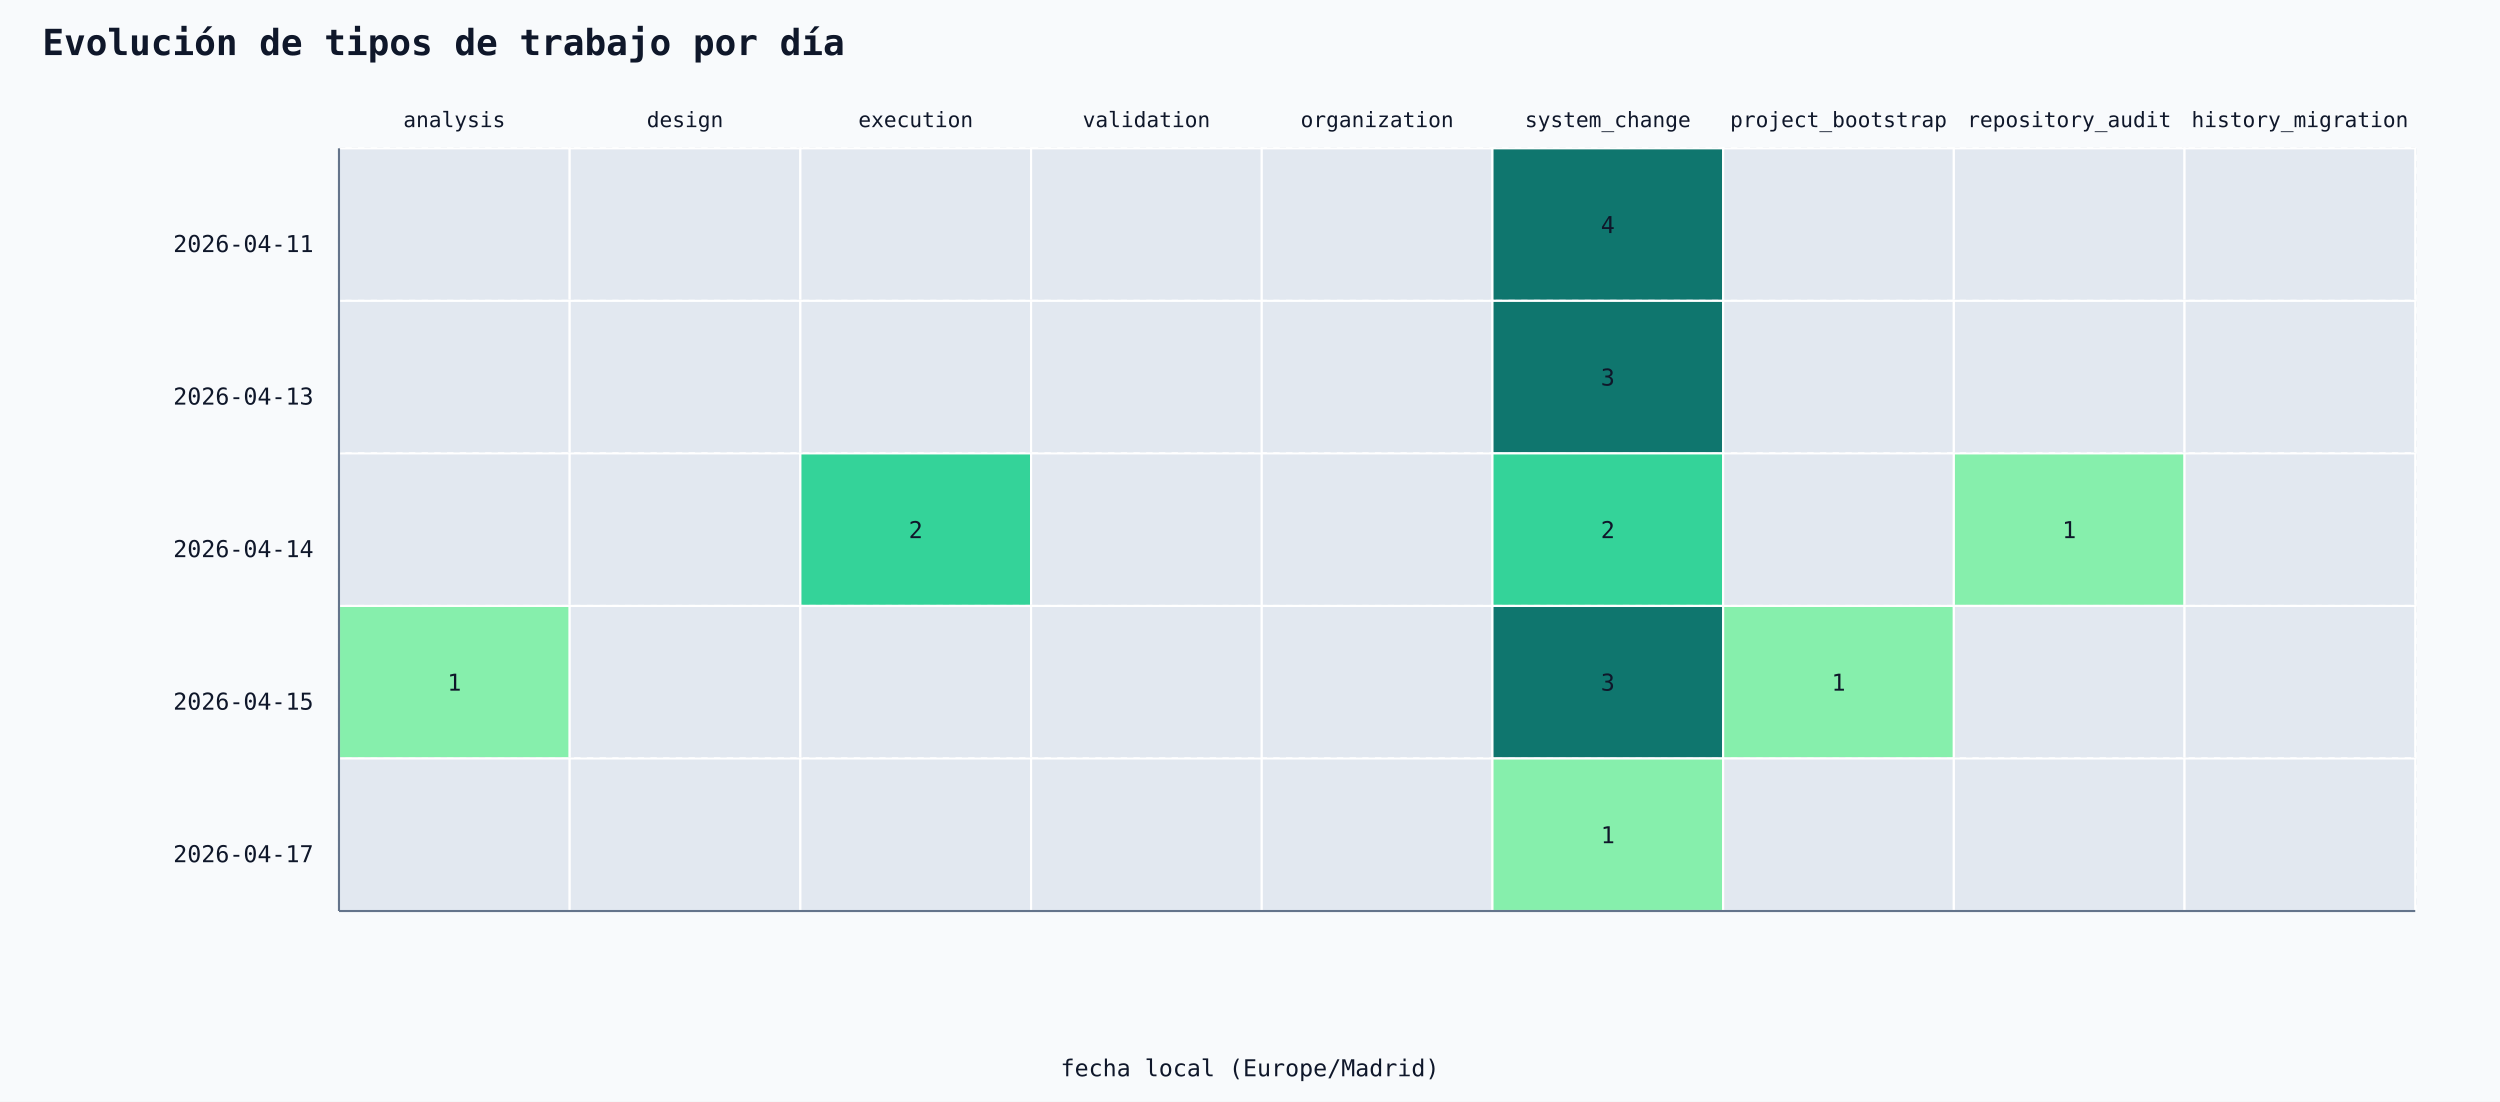
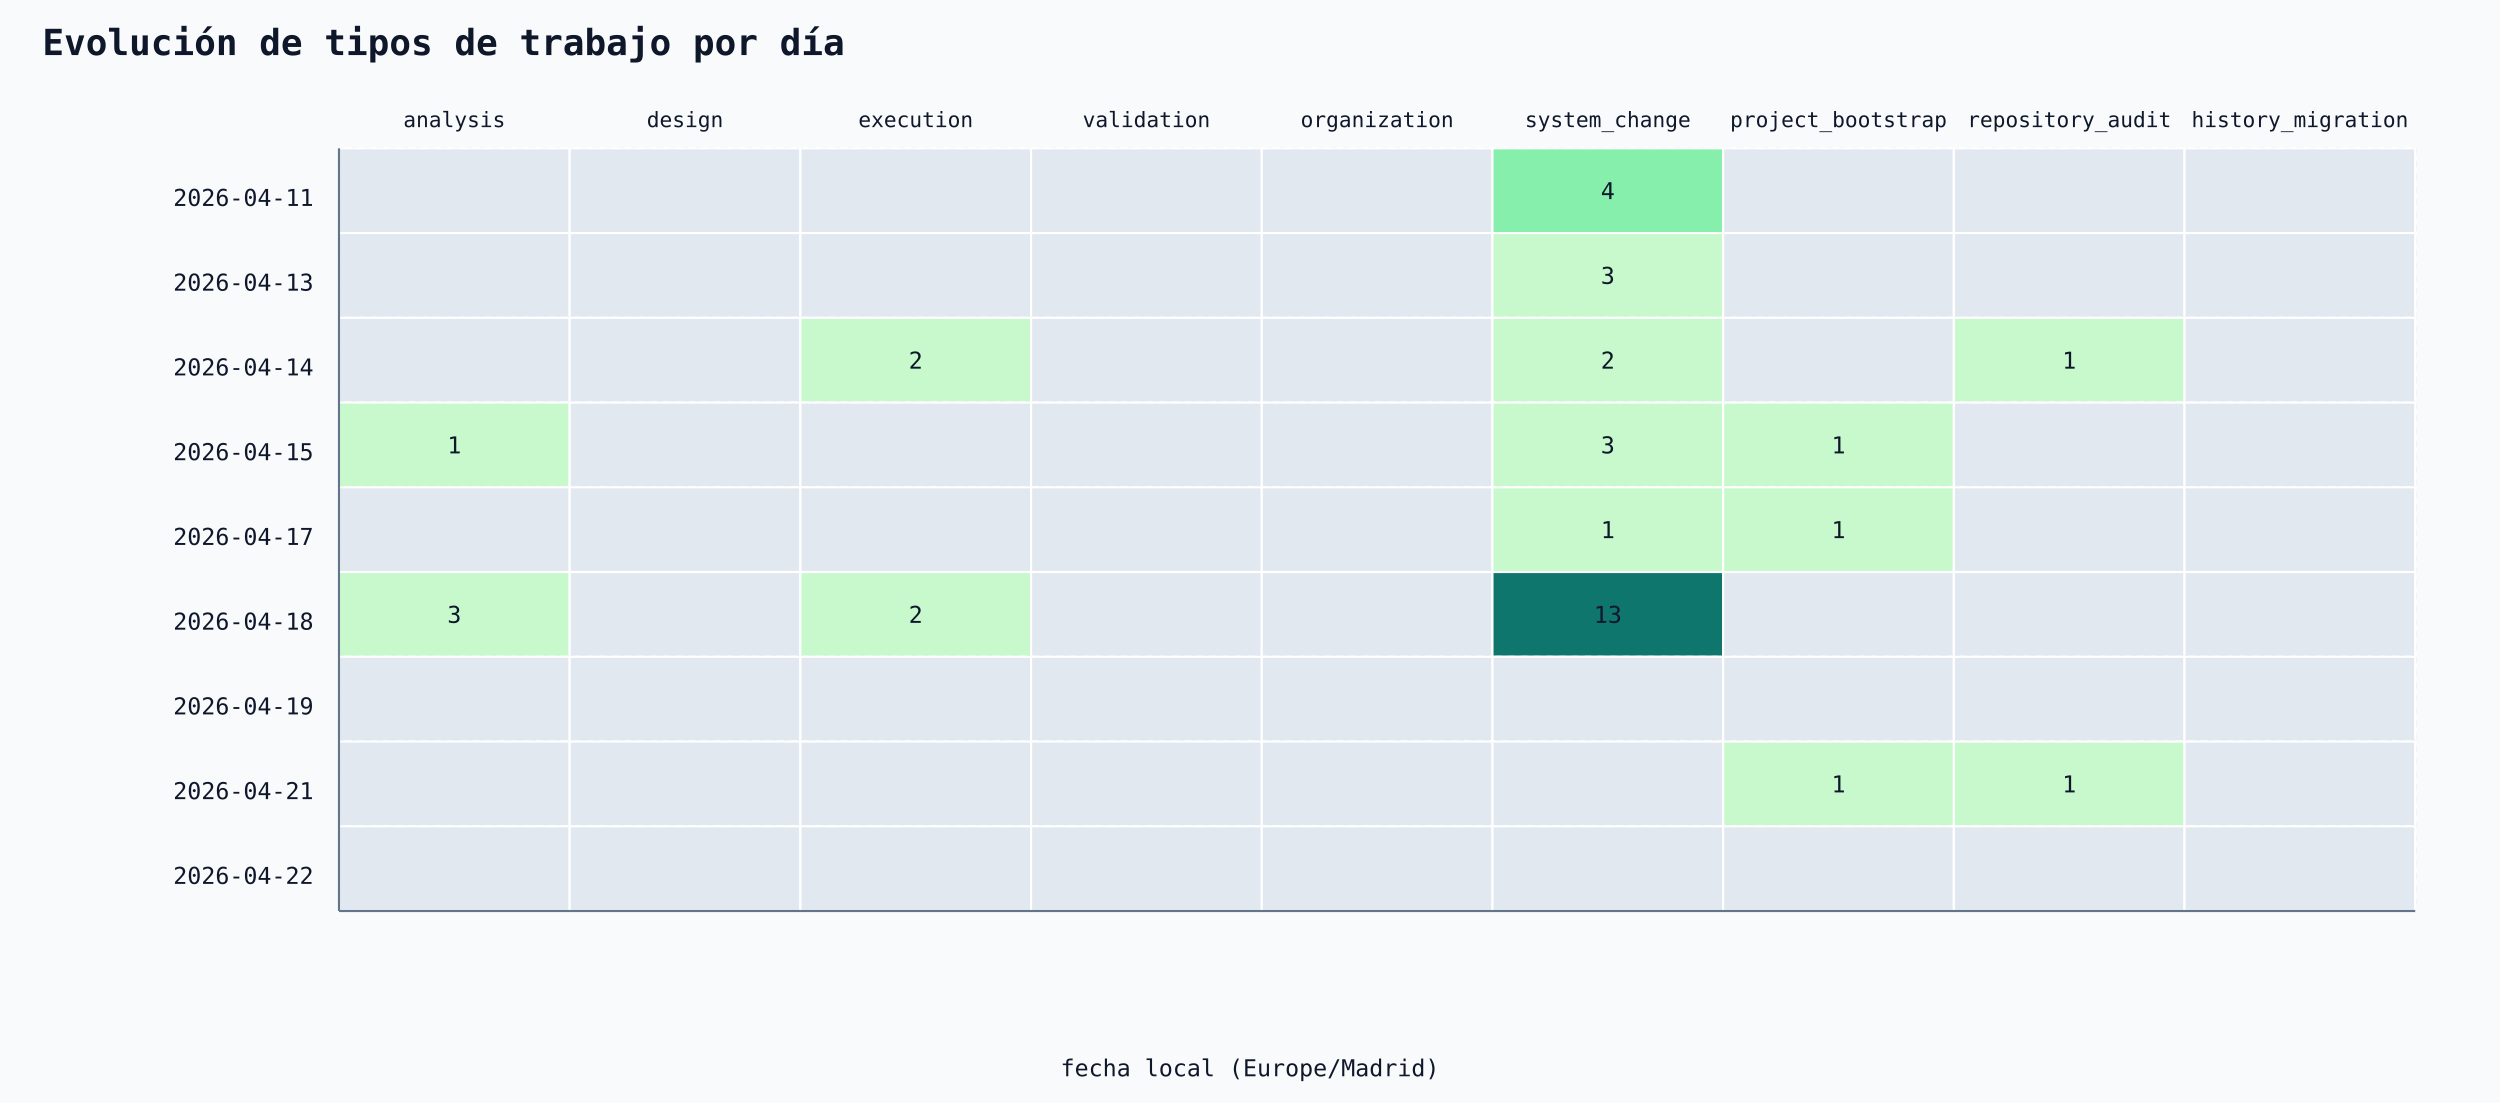
<svg xmlns="http://www.w3.org/2000/svg" width="1180" height="520" viewBox="0 0 1180 520">
  <style>
text { font-family: Menlo, Consolas, monospace; fill: #0f172a; }
.axis { stroke: #64748b; stroke-width: 1; }
.grid { stroke: #cbd5e1; stroke-width: 1; stroke-dasharray: 3 3; }
.title { font-size: 17px; font-weight: 700; }
.label { font-size: 11px; }
.small { font-size: 10px; }
</style>
  <rect x="0" y="0" width="1180" height="520" fill="#f8fafc" />
  <text x="20" y="26" class="title">Evolución de tipos de trabajo por día</text>
  <line x1="160.00" y1="70" x2="160.00" y2="430" class="grid" />
  <line x1="356.00" y1="70" x2="356.00" y2="430" class="grid" />
  <line x1="552.00" y1="70" x2="552.00" y2="430" class="grid" />
  <line x1="748.00" y1="70" x2="748.00" y2="430" class="grid" />
  <line x1="944.00" y1="70" x2="944.00" y2="430" class="grid" />
  <line x1="1140.00" y1="70" x2="1140.00" y2="430" class="grid" />
  <line x1="160" y1="70.00" x2="1140" y2="70.00" class="grid" />
-   <text x="148" y="118.96" text-anchor="end" class="label">2026-04-11</text>
-   <rect x="160.00" y="70.00" width="108.89" height="72.00" fill="#e2e8f0" stroke="#ffffff" stroke-width="1" />
-   <rect x="268.89" y="70.00" width="108.89" height="72.00" fill="#e2e8f0" stroke="#ffffff" stroke-width="1" />
-   <rect x="377.78" y="70.00" width="108.89" height="72.00" fill="#e2e8f0" stroke="#ffffff" stroke-width="1" />
-   <rect x="486.67" y="70.00" width="108.89" height="72.00" fill="#e2e8f0" stroke="#ffffff" stroke-width="1" />
-   <rect x="595.56" y="70.00" width="108.89" height="72.00" fill="#e2e8f0" stroke="#ffffff" stroke-width="1" />
-   <rect x="704.44" y="70.00" width="108.89" height="72.00" fill="#0f766e" stroke="#ffffff" stroke-width="1" />
-   <text x="758.89" y="110.00" text-anchor="middle" class="label">4</text>
-   <rect x="813.33" y="70.00" width="108.89" height="72.00" fill="#e2e8f0" stroke="#ffffff" stroke-width="1" />
-   <rect x="922.22" y="70.00" width="108.89" height="72.00" fill="#e2e8f0" stroke="#ffffff" stroke-width="1" />
-   <rect x="1031.11" y="70.00" width="108.89" height="72.00" fill="#e2e8f0" stroke="#ffffff" stroke-width="1" />
-   <line x1="160" y1="142.00" x2="1140" y2="142.00" class="grid" />
-   <text x="148" y="190.96" text-anchor="end" class="label">2026-04-13</text>
-   <rect x="160.00" y="142.00" width="108.89" height="72.00" fill="#e2e8f0" stroke="#ffffff" stroke-width="1" />
-   <rect x="268.89" y="142.00" width="108.89" height="72.00" fill="#e2e8f0" stroke="#ffffff" stroke-width="1" />
-   <rect x="377.78" y="142.00" width="108.89" height="72.00" fill="#e2e8f0" stroke="#ffffff" stroke-width="1" />
-   <rect x="486.67" y="142.00" width="108.89" height="72.00" fill="#e2e8f0" stroke="#ffffff" stroke-width="1" />
-   <rect x="595.56" y="142.00" width="108.89" height="72.00" fill="#e2e8f0" stroke="#ffffff" stroke-width="1" />
-   <rect x="704.44" y="142.00" width="108.89" height="72.00" fill="#0f766e" stroke="#ffffff" stroke-width="1" />
-   <text x="758.89" y="182.00" text-anchor="middle" class="label">3</text>
-   <rect x="813.33" y="142.00" width="108.89" height="72.00" fill="#e2e8f0" stroke="#ffffff" stroke-width="1" />
-   <rect x="922.22" y="142.00" width="108.89" height="72.00" fill="#e2e8f0" stroke="#ffffff" stroke-width="1" />
-   <rect x="1031.11" y="142.00" width="108.89" height="72.00" fill="#e2e8f0" stroke="#ffffff" stroke-width="1" />
-   <line x1="160" y1="214.00" x2="1140" y2="214.00" class="grid" />
-   <text x="148" y="262.96" text-anchor="end" class="label">2026-04-14</text>
-   <rect x="160.00" y="214.00" width="108.89" height="72.00" fill="#e2e8f0" stroke="#ffffff" stroke-width="1" />
-   <rect x="268.89" y="214.00" width="108.89" height="72.00" fill="#e2e8f0" stroke="#ffffff" stroke-width="1" />
-   <rect x="377.78" y="214.00" width="108.89" height="72.00" fill="#34d399" stroke="#ffffff" stroke-width="1" />
-   <text x="432.22" y="254.00" text-anchor="middle" class="label">2</text>
-   <rect x="486.67" y="214.00" width="108.89" height="72.00" fill="#e2e8f0" stroke="#ffffff" stroke-width="1" />
-   <rect x="595.56" y="214.00" width="108.89" height="72.00" fill="#e2e8f0" stroke="#ffffff" stroke-width="1" />
-   <rect x="704.44" y="214.00" width="108.89" height="72.00" fill="#34d399" stroke="#ffffff" stroke-width="1" />
-   <text x="758.89" y="254.00" text-anchor="middle" class="label">2</text>
-   <rect x="813.33" y="214.00" width="108.89" height="72.00" fill="#e2e8f0" stroke="#ffffff" stroke-width="1" />
-   <rect x="922.22" y="214.00" width="108.89" height="72.00" fill="#86efac" stroke="#ffffff" stroke-width="1" />
-   <text x="976.67" y="254.00" text-anchor="middle" class="label">1</text>
-   <rect x="1031.11" y="214.00" width="108.89" height="72.00" fill="#e2e8f0" stroke="#ffffff" stroke-width="1" />
-   <line x1="160" y1="286.00" x2="1140" y2="286.00" class="grid" />
-   <text x="148" y="334.96" text-anchor="end" class="label">2026-04-15</text>
-   <rect x="160.00" y="286.00" width="108.89" height="72.00" fill="#86efac" stroke="#ffffff" stroke-width="1" />
-   <text x="214.44" y="326.00" text-anchor="middle" class="label">1</text>
-   <rect x="268.89" y="286.00" width="108.89" height="72.00" fill="#e2e8f0" stroke="#ffffff" stroke-width="1" />
-   <rect x="377.78" y="286.00" width="108.89" height="72.00" fill="#e2e8f0" stroke="#ffffff" stroke-width="1" />
-   <rect x="486.67" y="286.00" width="108.89" height="72.00" fill="#e2e8f0" stroke="#ffffff" stroke-width="1" />
-   <rect x="595.56" y="286.00" width="108.89" height="72.00" fill="#e2e8f0" stroke="#ffffff" stroke-width="1" />
-   <rect x="704.44" y="286.00" width="108.89" height="72.00" fill="#0f766e" stroke="#ffffff" stroke-width="1" />
-   <text x="758.89" y="326.00" text-anchor="middle" class="label">3</text>
-   <rect x="813.33" y="286.00" width="108.89" height="72.00" fill="#86efac" stroke="#ffffff" stroke-width="1" />
-   <text x="867.78" y="326.00" text-anchor="middle" class="label">1</text>
-   <rect x="922.22" y="286.00" width="108.89" height="72.00" fill="#e2e8f0" stroke="#ffffff" stroke-width="1" />
-   <rect x="1031.11" y="286.00" width="108.89" height="72.00" fill="#e2e8f0" stroke="#ffffff" stroke-width="1" />
-   <line x1="160" y1="358.00" x2="1140" y2="358.00" class="grid" />
-   <text x="148" y="406.96" text-anchor="end" class="label">2026-04-17</text>
-   <rect x="160.00" y="358.00" width="108.89" height="72.00" fill="#e2e8f0" stroke="#ffffff" stroke-width="1" />
-   <rect x="268.89" y="358.00" width="108.89" height="72.00" fill="#e2e8f0" stroke="#ffffff" stroke-width="1" />
-   <rect x="377.78" y="358.00" width="108.89" height="72.00" fill="#e2e8f0" stroke="#ffffff" stroke-width="1" />
-   <rect x="486.67" y="358.00" width="108.89" height="72.00" fill="#e2e8f0" stroke="#ffffff" stroke-width="1" />
-   <rect x="595.56" y="358.00" width="108.89" height="72.00" fill="#e2e8f0" stroke="#ffffff" stroke-width="1" />
-   <rect x="704.44" y="358.00" width="108.89" height="72.00" fill="#86efac" stroke="#ffffff" stroke-width="1" />
-   <text x="758.89" y="398.00" text-anchor="middle" class="label">1</text>
-   <rect x="813.33" y="358.00" width="108.89" height="72.00" fill="#e2e8f0" stroke="#ffffff" stroke-width="1" />
-   <rect x="922.22" y="358.00" width="108.89" height="72.00" fill="#e2e8f0" stroke="#ffffff" stroke-width="1" />
-   <rect x="1031.11" y="358.00" width="108.89" height="72.00" fill="#e2e8f0" stroke="#ffffff" stroke-width="1" />
+   <text x="148" y="97.20" text-anchor="end" class="label">2026-04-11</text>
+   <rect x="160.00" y="70.00" width="108.89" height="40.00" fill="#e2e8f0" stroke="#ffffff" stroke-width="1" />
+   <rect x="268.89" y="70.00" width="108.89" height="40.00" fill="#e2e8f0" stroke="#ffffff" stroke-width="1" />
+   <rect x="377.78" y="70.00" width="108.89" height="40.00" fill="#e2e8f0" stroke="#ffffff" stroke-width="1" />
+   <rect x="486.67" y="70.00" width="108.89" height="40.00" fill="#e2e8f0" stroke="#ffffff" stroke-width="1" />
+   <rect x="595.56" y="70.00" width="108.89" height="40.00" fill="#e2e8f0" stroke="#ffffff" stroke-width="1" />
+   <rect x="704.44" y="70.00" width="108.89" height="40.00" fill="#86efac" stroke="#ffffff" stroke-width="1" />
+   <text x="758.89" y="94.00" text-anchor="middle" class="label">4</text>
+   <rect x="813.33" y="70.00" width="108.89" height="40.00" fill="#e2e8f0" stroke="#ffffff" stroke-width="1" />
+   <rect x="922.22" y="70.00" width="108.89" height="40.00" fill="#e2e8f0" stroke="#ffffff" stroke-width="1" />
+   <rect x="1031.11" y="70.00" width="108.89" height="40.00" fill="#e2e8f0" stroke="#ffffff" stroke-width="1" />
+   <line x1="160" y1="110.00" x2="1140" y2="110.00" class="grid" />
+   <text x="148" y="137.20" text-anchor="end" class="label">2026-04-13</text>
+   <rect x="160.00" y="110.00" width="108.89" height="40.00" fill="#e2e8f0" stroke="#ffffff" stroke-width="1" />
+   <rect x="268.89" y="110.00" width="108.89" height="40.00" fill="#e2e8f0" stroke="#ffffff" stroke-width="1" />
+   <rect x="377.78" y="110.00" width="108.89" height="40.00" fill="#e2e8f0" stroke="#ffffff" stroke-width="1" />
+   <rect x="486.67" y="110.00" width="108.89" height="40.00" fill="#e2e8f0" stroke="#ffffff" stroke-width="1" />
+   <rect x="595.56" y="110.00" width="108.89" height="40.00" fill="#e2e8f0" stroke="#ffffff" stroke-width="1" />
+   <rect x="704.44" y="110.00" width="108.89" height="40.00" fill="#c7f9cc" stroke="#ffffff" stroke-width="1" />
+   <text x="758.89" y="134.00" text-anchor="middle" class="label">3</text>
+   <rect x="813.33" y="110.00" width="108.89" height="40.00" fill="#e2e8f0" stroke="#ffffff" stroke-width="1" />
+   <rect x="922.22" y="110.00" width="108.89" height="40.00" fill="#e2e8f0" stroke="#ffffff" stroke-width="1" />
+   <rect x="1031.11" y="110.00" width="108.89" height="40.00" fill="#e2e8f0" stroke="#ffffff" stroke-width="1" />
+   <line x1="160" y1="150.00" x2="1140" y2="150.00" class="grid" />
+   <text x="148" y="177.20" text-anchor="end" class="label">2026-04-14</text>
+   <rect x="160.00" y="150.00" width="108.89" height="40.00" fill="#e2e8f0" stroke="#ffffff" stroke-width="1" />
+   <rect x="268.89" y="150.00" width="108.89" height="40.00" fill="#e2e8f0" stroke="#ffffff" stroke-width="1" />
+   <rect x="377.78" y="150.00" width="108.89" height="40.00" fill="#c7f9cc" stroke="#ffffff" stroke-width="1" />
+   <text x="432.22" y="174.00" text-anchor="middle" class="label">2</text>
+   <rect x="486.67" y="150.00" width="108.89" height="40.00" fill="#e2e8f0" stroke="#ffffff" stroke-width="1" />
+   <rect x="595.56" y="150.00" width="108.89" height="40.00" fill="#e2e8f0" stroke="#ffffff" stroke-width="1" />
+   <rect x="704.44" y="150.00" width="108.89" height="40.00" fill="#c7f9cc" stroke="#ffffff" stroke-width="1" />
+   <text x="758.89" y="174.00" text-anchor="middle" class="label">2</text>
+   <rect x="813.33" y="150.00" width="108.89" height="40.00" fill="#e2e8f0" stroke="#ffffff" stroke-width="1" />
+   <rect x="922.22" y="150.00" width="108.89" height="40.00" fill="#c7f9cc" stroke="#ffffff" stroke-width="1" />
+   <text x="976.67" y="174.00" text-anchor="middle" class="label">1</text>
+   <rect x="1031.11" y="150.00" width="108.89" height="40.00" fill="#e2e8f0" stroke="#ffffff" stroke-width="1" />
+   <line x1="160" y1="190.00" x2="1140" y2="190.00" class="grid" />
+   <text x="148" y="217.20" text-anchor="end" class="label">2026-04-15</text>
+   <rect x="160.00" y="190.00" width="108.89" height="40.00" fill="#c7f9cc" stroke="#ffffff" stroke-width="1" />
+   <text x="214.44" y="214.00" text-anchor="middle" class="label">1</text>
+   <rect x="268.89" y="190.00" width="108.89" height="40.00" fill="#e2e8f0" stroke="#ffffff" stroke-width="1" />
+   <rect x="377.78" y="190.00" width="108.89" height="40.00" fill="#e2e8f0" stroke="#ffffff" stroke-width="1" />
+   <rect x="486.67" y="190.00" width="108.89" height="40.00" fill="#e2e8f0" stroke="#ffffff" stroke-width="1" />
+   <rect x="595.56" y="190.00" width="108.89" height="40.00" fill="#e2e8f0" stroke="#ffffff" stroke-width="1" />
+   <rect x="704.44" y="190.00" width="108.89" height="40.00" fill="#c7f9cc" stroke="#ffffff" stroke-width="1" />
+   <text x="758.89" y="214.00" text-anchor="middle" class="label">3</text>
+   <rect x="813.33" y="190.00" width="108.89" height="40.00" fill="#c7f9cc" stroke="#ffffff" stroke-width="1" />
+   <text x="867.78" y="214.00" text-anchor="middle" class="label">1</text>
+   <rect x="922.22" y="190.00" width="108.89" height="40.00" fill="#e2e8f0" stroke="#ffffff" stroke-width="1" />
+   <rect x="1031.11" y="190.00" width="108.89" height="40.00" fill="#e2e8f0" stroke="#ffffff" stroke-width="1" />
+   <line x1="160" y1="230.00" x2="1140" y2="230.00" class="grid" />
+   <text x="148" y="257.20" text-anchor="end" class="label">2026-04-17</text>
+   <rect x="160.00" y="230.00" width="108.89" height="40.00" fill="#e2e8f0" stroke="#ffffff" stroke-width="1" />
+   <rect x="268.89" y="230.00" width="108.89" height="40.00" fill="#e2e8f0" stroke="#ffffff" stroke-width="1" />
+   <rect x="377.78" y="230.00" width="108.89" height="40.00" fill="#e2e8f0" stroke="#ffffff" stroke-width="1" />
+   <rect x="486.67" y="230.00" width="108.89" height="40.00" fill="#e2e8f0" stroke="#ffffff" stroke-width="1" />
+   <rect x="595.56" y="230.00" width="108.89" height="40.00" fill="#e2e8f0" stroke="#ffffff" stroke-width="1" />
+   <rect x="704.44" y="230.00" width="108.89" height="40.00" fill="#c7f9cc" stroke="#ffffff" stroke-width="1" />
+   <text x="758.89" y="254.00" text-anchor="middle" class="label">1</text>
+   <rect x="813.33" y="230.00" width="108.89" height="40.00" fill="#c7f9cc" stroke="#ffffff" stroke-width="1" />
+   <text x="867.78" y="254.00" text-anchor="middle" class="label">1</text>
+   <rect x="922.22" y="230.00" width="108.89" height="40.00" fill="#e2e8f0" stroke="#ffffff" stroke-width="1" />
+   <rect x="1031.11" y="230.00" width="108.89" height="40.00" fill="#e2e8f0" stroke="#ffffff" stroke-width="1" />
+   <line x1="160" y1="270.00" x2="1140" y2="270.00" class="grid" />
+   <text x="148" y="297.20" text-anchor="end" class="label">2026-04-18</text>
+   <rect x="160.00" y="270.00" width="108.89" height="40.00" fill="#c7f9cc" stroke="#ffffff" stroke-width="1" />
+   <text x="214.44" y="294.00" text-anchor="middle" class="label">3</text>
+   <rect x="268.89" y="270.00" width="108.89" height="40.00" fill="#e2e8f0" stroke="#ffffff" stroke-width="1" />
+   <rect x="377.78" y="270.00" width="108.89" height="40.00" fill="#c7f9cc" stroke="#ffffff" stroke-width="1" />
+   <text x="432.22" y="294.00" text-anchor="middle" class="label">2</text>
+   <rect x="486.67" y="270.00" width="108.89" height="40.00" fill="#e2e8f0" stroke="#ffffff" stroke-width="1" />
+   <rect x="595.56" y="270.00" width="108.89" height="40.00" fill="#e2e8f0" stroke="#ffffff" stroke-width="1" />
+   <rect x="704.44" y="270.00" width="108.89" height="40.00" fill="#0f766e" stroke="#ffffff" stroke-width="1" />
+   <text x="758.89" y="294.00" text-anchor="middle" class="label">13</text>
+   <rect x="813.33" y="270.00" width="108.89" height="40.00" fill="#e2e8f0" stroke="#ffffff" stroke-width="1" />
+   <rect x="922.22" y="270.00" width="108.89" height="40.00" fill="#e2e8f0" stroke="#ffffff" stroke-width="1" />
+   <rect x="1031.11" y="270.00" width="108.89" height="40.00" fill="#e2e8f0" stroke="#ffffff" stroke-width="1" />
+   <line x1="160" y1="310.00" x2="1140" y2="310.00" class="grid" />
+   <text x="148" y="337.20" text-anchor="end" class="label">2026-04-19</text>
+   <rect x="160.00" y="310.00" width="108.89" height="40.00" fill="#e2e8f0" stroke="#ffffff" stroke-width="1" />
+   <rect x="268.89" y="310.00" width="108.89" height="40.00" fill="#e2e8f0" stroke="#ffffff" stroke-width="1" />
+   <rect x="377.78" y="310.00" width="108.89" height="40.00" fill="#e2e8f0" stroke="#ffffff" stroke-width="1" />
+   <rect x="486.67" y="310.00" width="108.89" height="40.00" fill="#e2e8f0" stroke="#ffffff" stroke-width="1" />
+   <rect x="595.56" y="310.00" width="108.89" height="40.00" fill="#e2e8f0" stroke="#ffffff" stroke-width="1" />
+   <rect x="704.44" y="310.00" width="108.89" height="40.00" fill="#e2e8f0" stroke="#ffffff" stroke-width="1" />
+   <rect x="813.33" y="310.00" width="108.89" height="40.00" fill="#e2e8f0" stroke="#ffffff" stroke-width="1" />
+   <rect x="922.22" y="310.00" width="108.89" height="40.00" fill="#e2e8f0" stroke="#ffffff" stroke-width="1" />
+   <rect x="1031.11" y="310.00" width="108.89" height="40.00" fill="#e2e8f0" stroke="#ffffff" stroke-width="1" />
+   <line x1="160" y1="350.00" x2="1140" y2="350.00" class="grid" />
+   <text x="148" y="377.20" text-anchor="end" class="label">2026-04-21</text>
+   <rect x="160.00" y="350.00" width="108.89" height="40.00" fill="#e2e8f0" stroke="#ffffff" stroke-width="1" />
+   <rect x="268.89" y="350.00" width="108.89" height="40.00" fill="#e2e8f0" stroke="#ffffff" stroke-width="1" />
+   <rect x="377.78" y="350.00" width="108.89" height="40.00" fill="#e2e8f0" stroke="#ffffff" stroke-width="1" />
+   <rect x="486.67" y="350.00" width="108.89" height="40.00" fill="#e2e8f0" stroke="#ffffff" stroke-width="1" />
+   <rect x="595.56" y="350.00" width="108.89" height="40.00" fill="#e2e8f0" stroke="#ffffff" stroke-width="1" />
+   <rect x="704.44" y="350.00" width="108.89" height="40.00" fill="#e2e8f0" stroke="#ffffff" stroke-width="1" />
+   <rect x="813.33" y="350.00" width="108.89" height="40.00" fill="#c7f9cc" stroke="#ffffff" stroke-width="1" />
+   <text x="867.78" y="374.00" text-anchor="middle" class="label">1</text>
+   <rect x="922.22" y="350.00" width="108.89" height="40.00" fill="#c7f9cc" stroke="#ffffff" stroke-width="1" />
+   <text x="976.67" y="374.00" text-anchor="middle" class="label">1</text>
+   <rect x="1031.11" y="350.00" width="108.89" height="40.00" fill="#e2e8f0" stroke="#ffffff" stroke-width="1" />
+   <line x1="160" y1="390.00" x2="1140" y2="390.00" class="grid" />
+   <text x="148" y="417.20" text-anchor="end" class="label">2026-04-22</text>
+   <rect x="160.00" y="390.00" width="108.89" height="40.00" fill="#e2e8f0" stroke="#ffffff" stroke-width="1" />
+   <rect x="268.89" y="390.00" width="108.89" height="40.00" fill="#e2e8f0" stroke="#ffffff" stroke-width="1" />
+   <rect x="377.78" y="390.00" width="108.89" height="40.00" fill="#e2e8f0" stroke="#ffffff" stroke-width="1" />
+   <rect x="486.67" y="390.00" width="108.89" height="40.00" fill="#e2e8f0" stroke="#ffffff" stroke-width="1" />
+   <rect x="595.56" y="390.00" width="108.89" height="40.00" fill="#e2e8f0" stroke="#ffffff" stroke-width="1" />
+   <rect x="704.44" y="390.00" width="108.89" height="40.00" fill="#e2e8f0" stroke="#ffffff" stroke-width="1" />
+   <rect x="813.33" y="390.00" width="108.89" height="40.00" fill="#e2e8f0" stroke="#ffffff" stroke-width="1" />
+   <rect x="922.22" y="390.00" width="108.89" height="40.00" fill="#e2e8f0" stroke="#ffffff" stroke-width="1" />
+   <rect x="1031.11" y="390.00" width="108.89" height="40.00" fill="#e2e8f0" stroke="#ffffff" stroke-width="1" />
  <text x="214.44" y="60" text-anchor="middle" class="small">analysis</text>
  <text x="323.33" y="60" text-anchor="middle" class="small">design</text>
  <text x="432.22" y="60" text-anchor="middle" class="small">execution</text>
  <text x="541.11" y="60" text-anchor="middle" class="small">validation</text>
  <text x="650.00" y="60" text-anchor="middle" class="small">organization</text>
  <text x="758.89" y="60" text-anchor="middle" class="small">system_change</text>
  <text x="867.78" y="60" text-anchor="middle" class="small">project_bootstrap</text>
  <text x="976.67" y="60" text-anchor="middle" class="small">repository_audit</text>
  <text x="1085.56" y="60" text-anchor="middle" class="small">history_migration</text>
  <line x1="160" y1="430" x2="1140" y2="430" class="axis" />
  <line x1="160" y1="70" x2="160" y2="430" class="axis" />
  <text x="590" y="508" text-anchor="middle" class="label">fecha local (Europe/Madrid)</text>
</svg>
